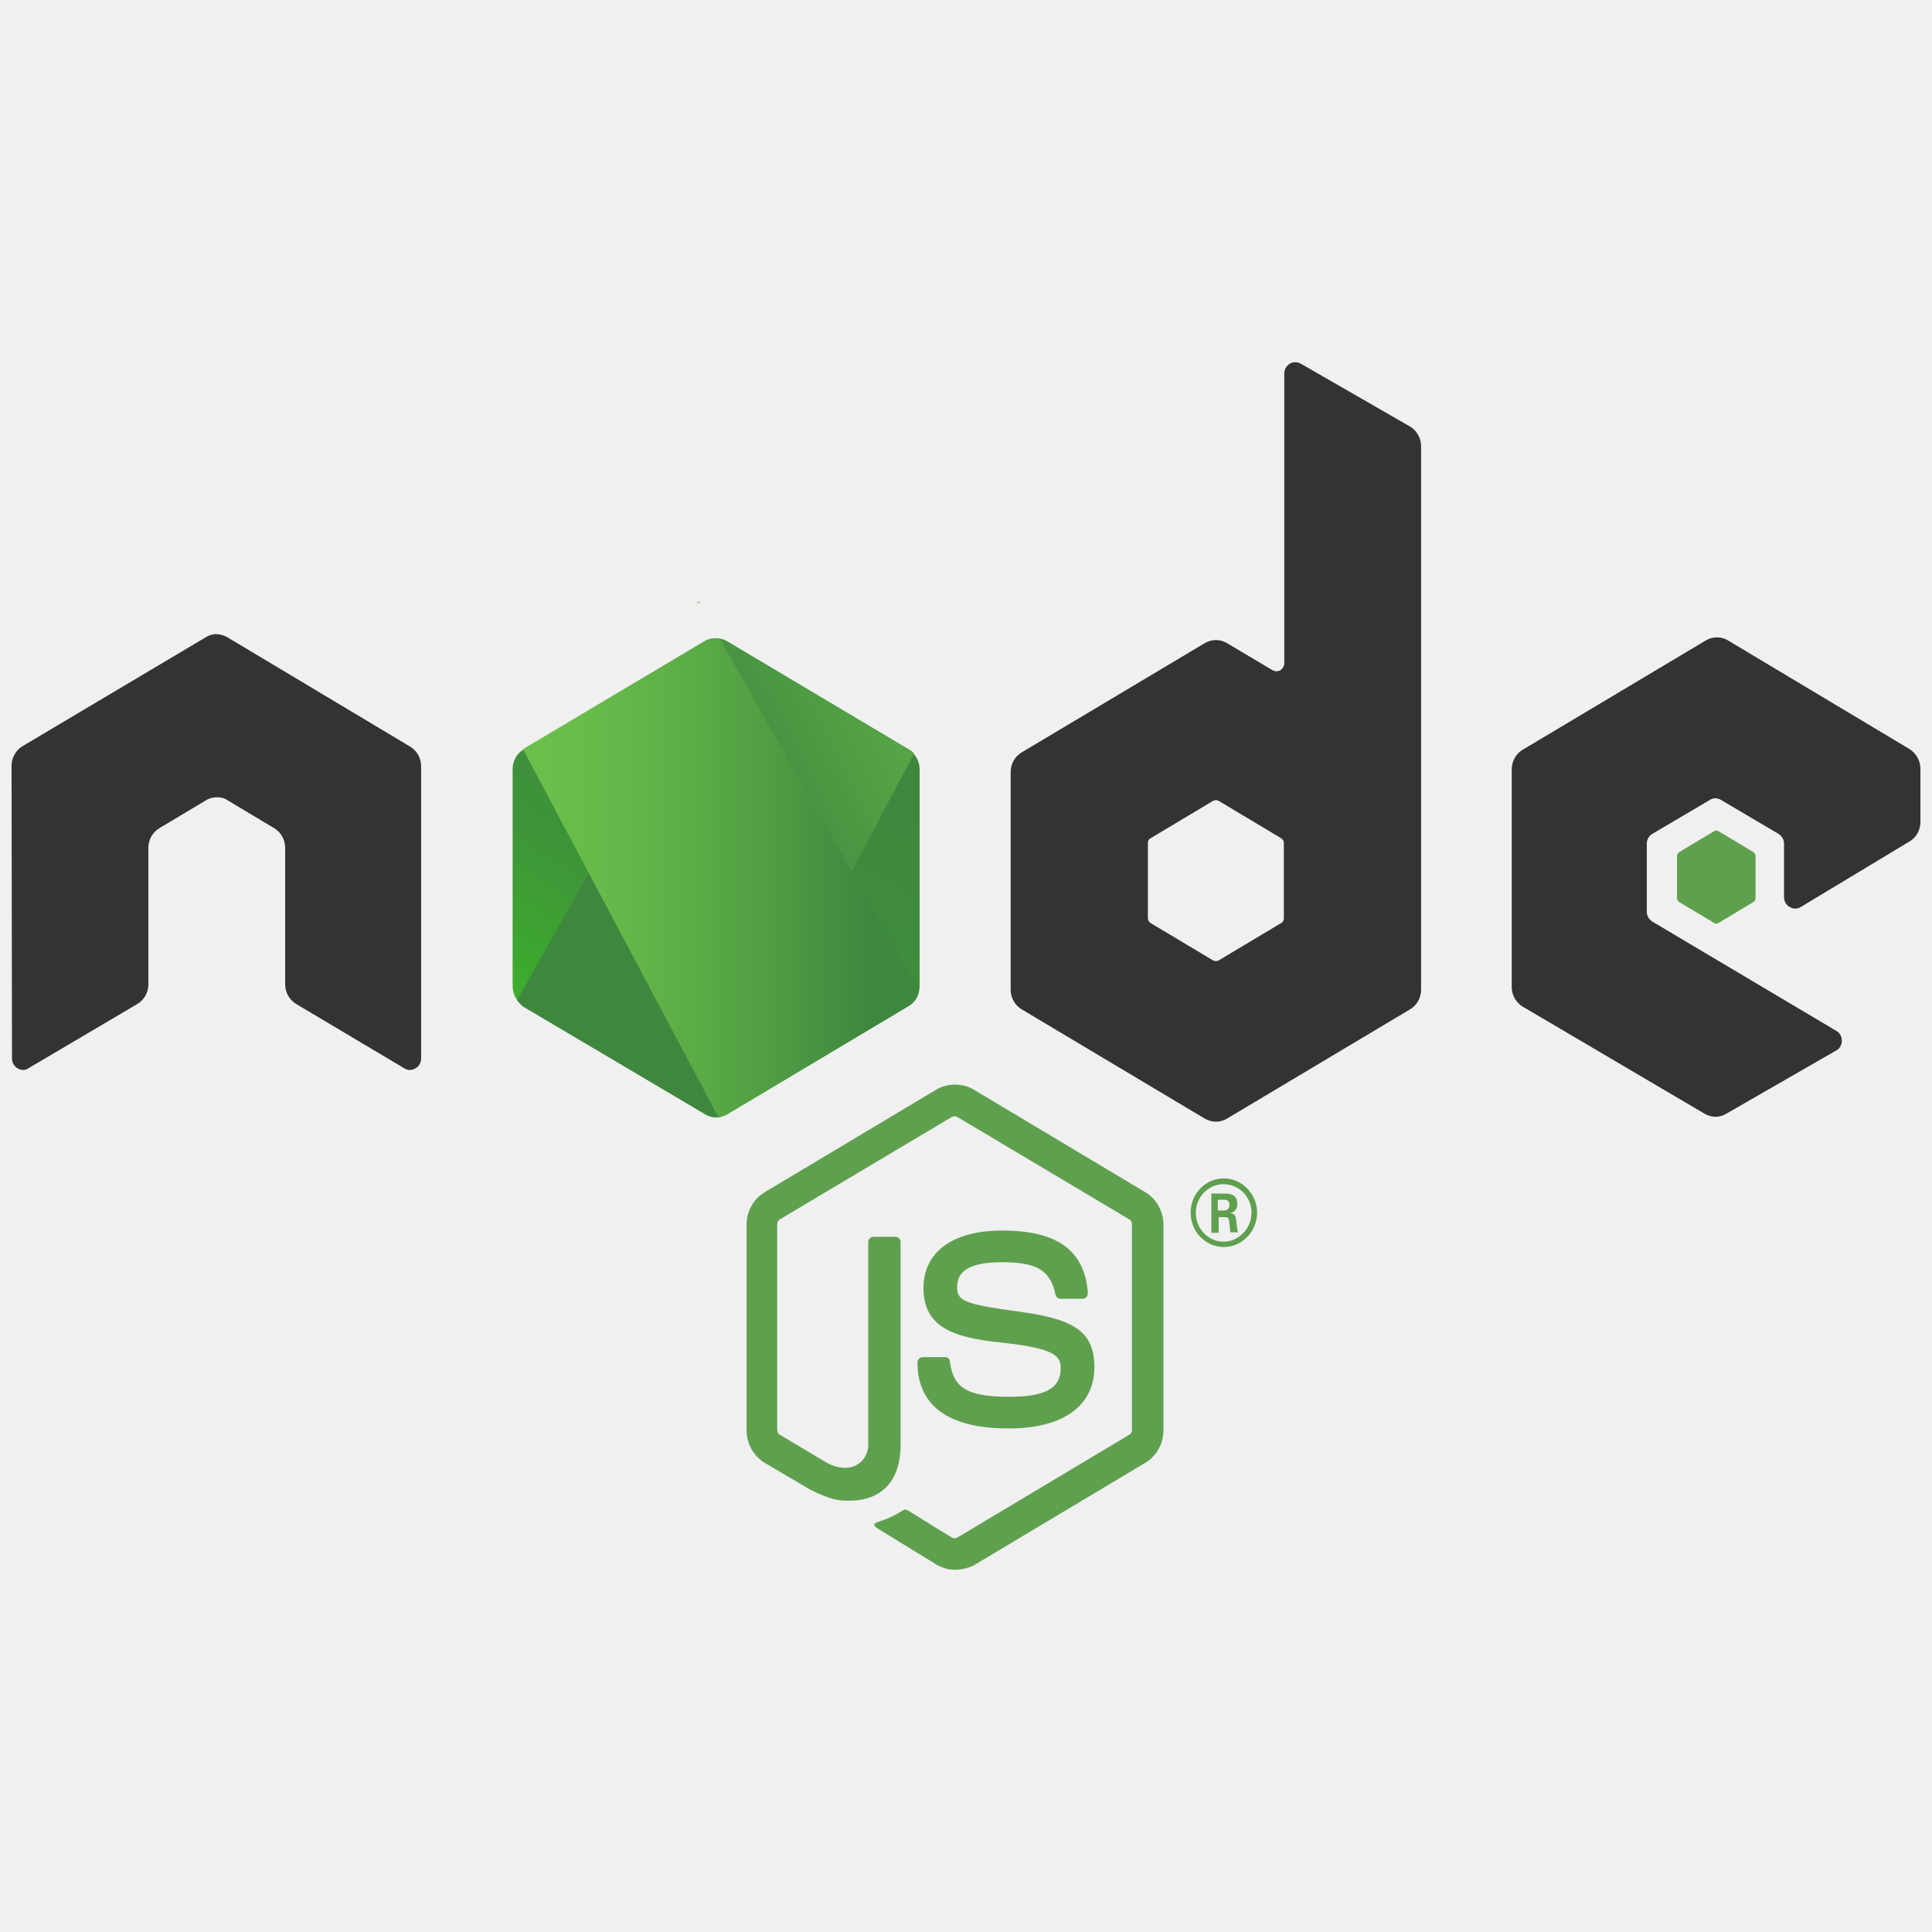
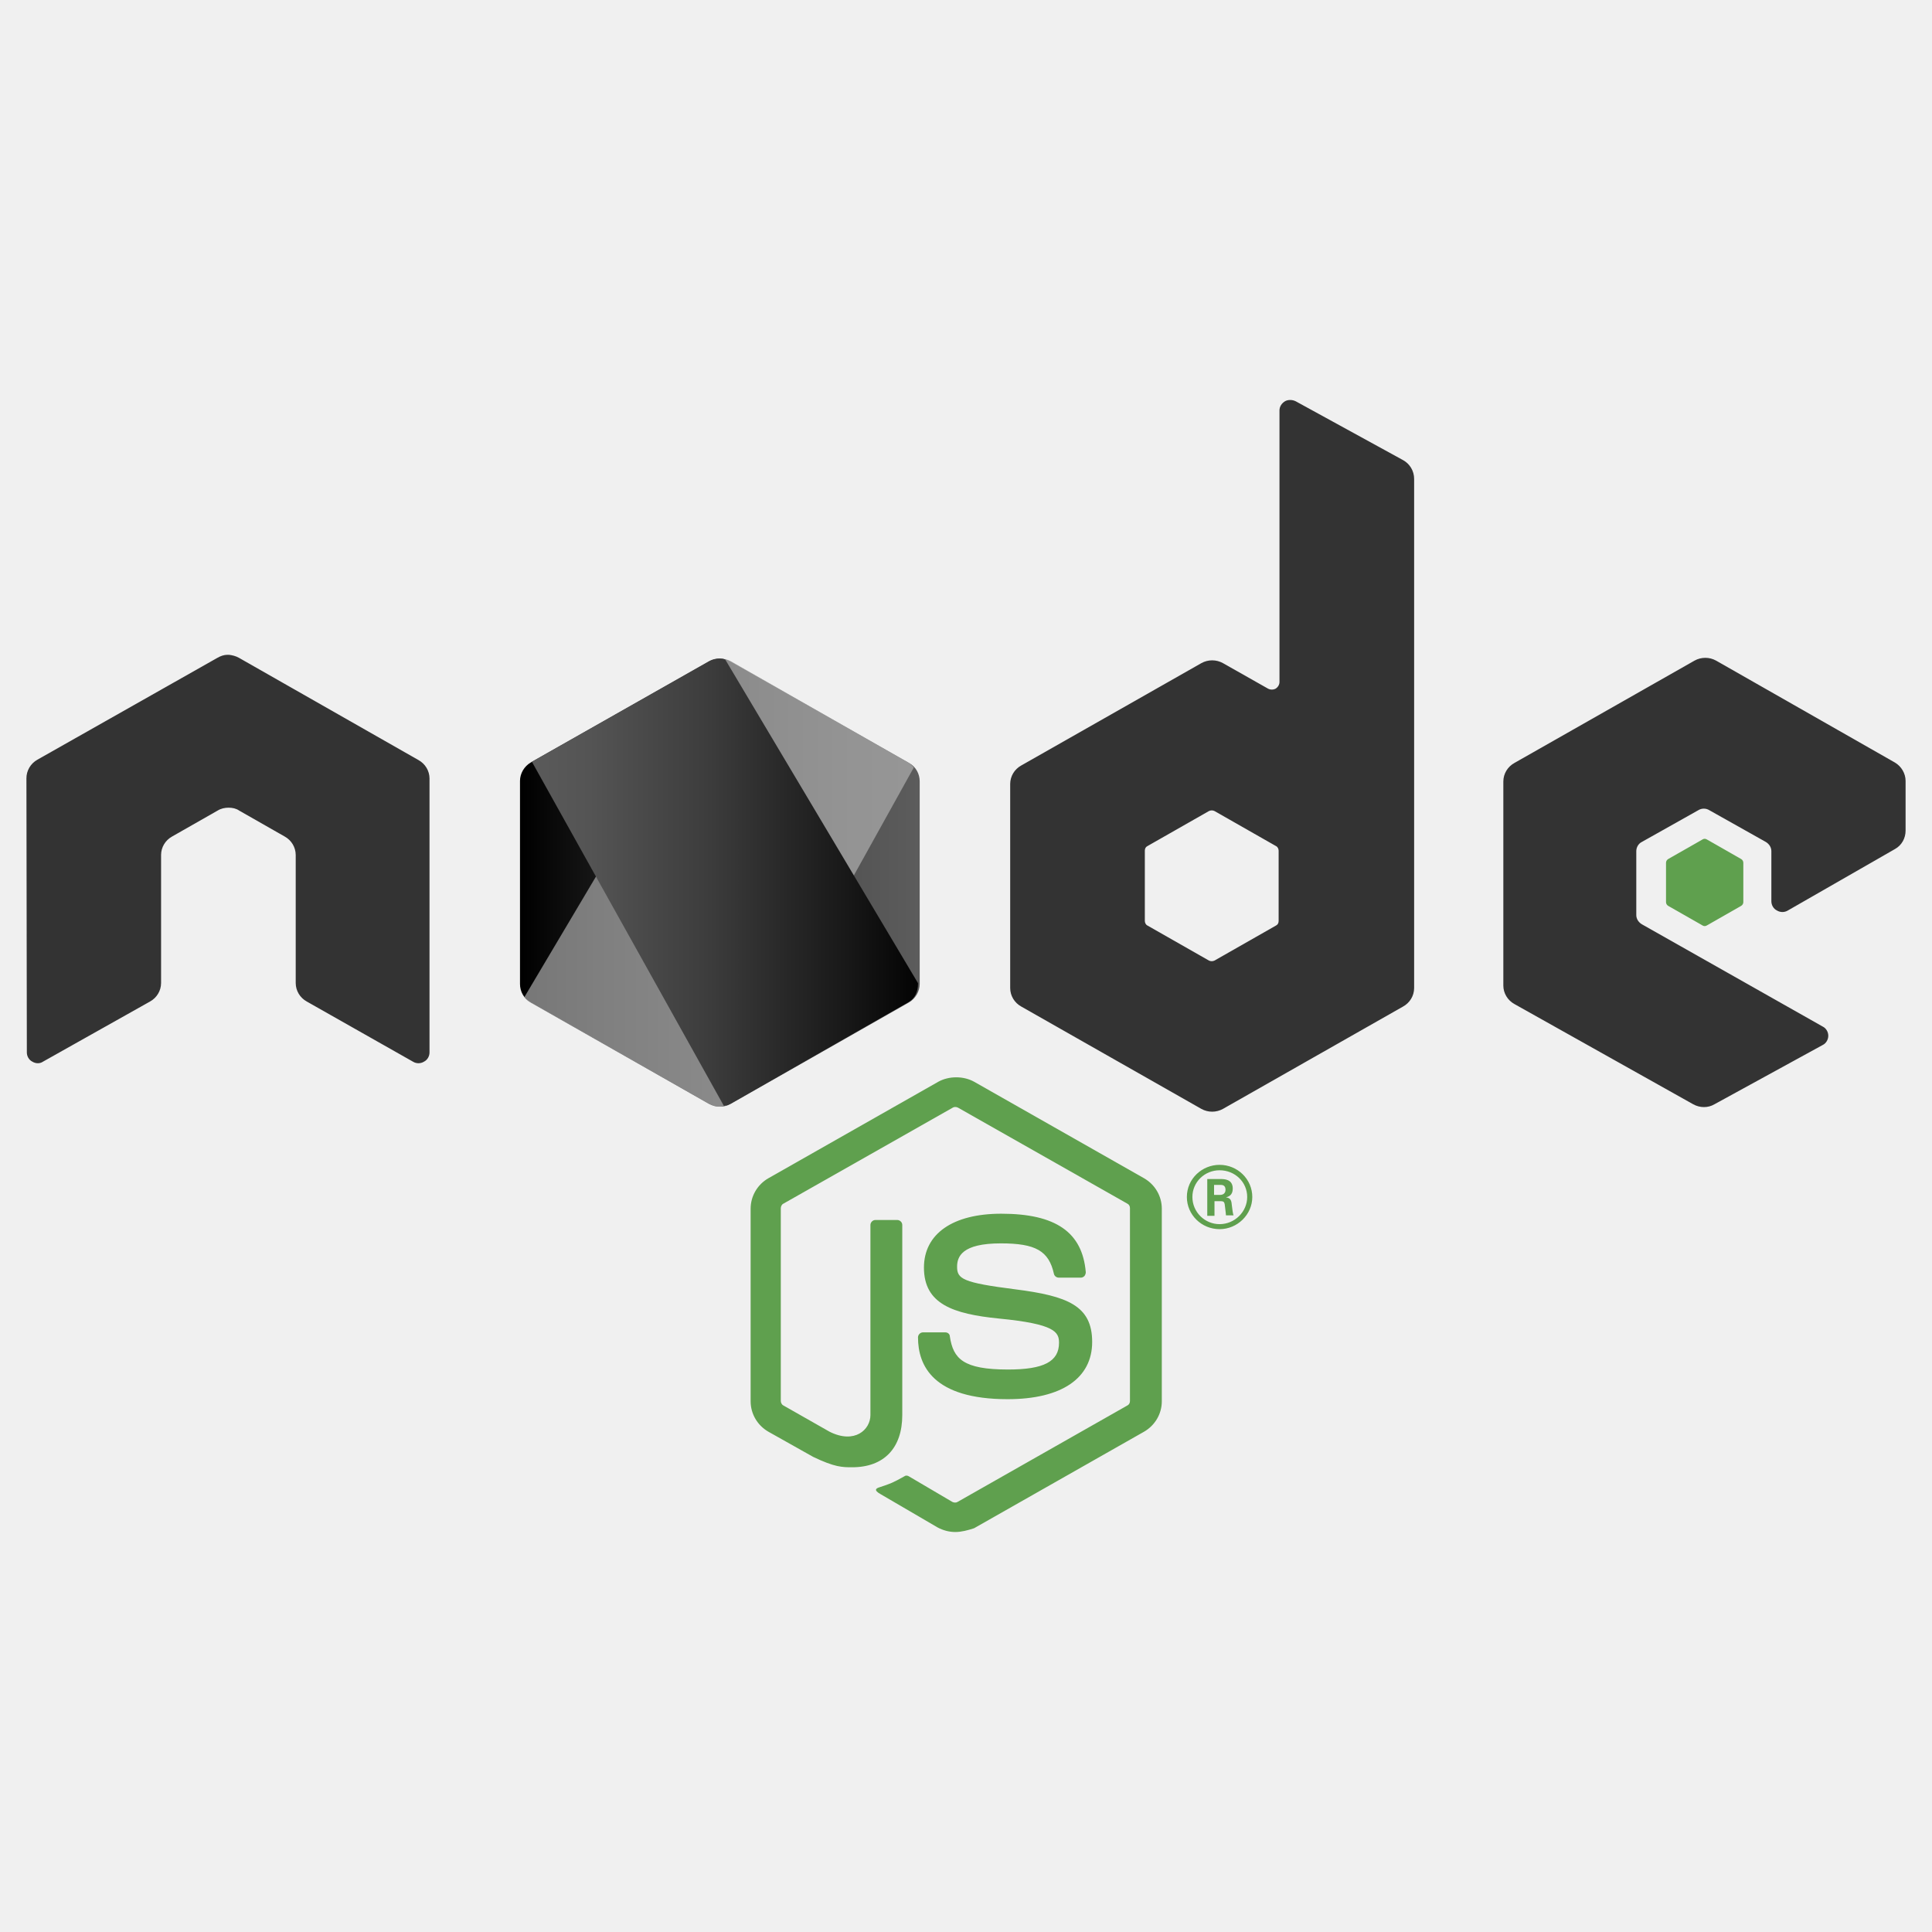
<svg xmlns="http://www.w3.org/2000/svg" width="256" height="256" fill="none">
  <defs>
-     <clipPath id="clip0_337_7900">
-       <path id="svg_1" d="m0,0l289,0l0,177l-289,0l0,-177z" fill="#fff" />
+     <clipPath id="clip0_337_7902">
+       <path id="svg_1" d="m0,0l267,0l0,164l-267,0l0,-164z" fill="#fff" />
    </clipPath>
-     <linearGradient y2="0.897" x2="0.278" y1="0.175" x1="0.682" id="paint0_linear_337_7900">
-       <stop stop-color="#3F873F" />
-       <stop stop-color="#3F8B3D" offset="0.33" />
-       <stop stop-color="#3E9638" offset="0.637" />
-       <stop stop-color="#3DA92E" offset="0.934" />
-       <stop stop-color="#3DAE2B" offset="1" />
+     <linearGradient y2="0.5" x2="1.001" y1="0.5" x1="-0" id="paint0_linear_337_7902">
+       <stop offset="0.005" />
+       <stop stop-color="#171717" offset="0.194" />
+       <stop stop-color="#3D3D3D" offset="0.542" />
+       <stop stop-color="#545454" offset="0.824" />
+       <stop stop-color="#5C5C5C" offset="1" />
    </linearGradient>
-     <linearGradient y2="-0.183" x2="1.593" y1="0.552" x1="0.432" id="paint1_linear_337_7900">
-       <stop stop-color="#3F873F" offset="0.138" />
-       <stop stop-color="#52A044" offset="0.402" />
-       <stop stop-color="#64B749" offset="0.713" />
-       <stop stop-color="#6ABF4B" offset="0.908" />
-     </linearGradient>
-     <linearGradient y2="0.393" x2="66.543" y1="0.393" x1="-55.137" id="paint2_linear_337_7900">
-       <stop stop-color="#6ABF4B" offset="0.092" />
-       <stop stop-color="#64B749" offset="0.287" />
-       <stop stop-color="#52A044" offset="0.598" />
-       <stop stop-color="#3F873F" offset="0.862" />
-     </linearGradient>
-     <linearGradient y2="0.5" x2="1.02" y1="0.5" x1="-0.043" id="paint3_linear_337_7900">
-       <stop stop-color="#6ABF4B" offset="0.092" />
-       <stop stop-color="#64B749" offset="0.287" />
-       <stop stop-color="#52A044" offset="0.598" />
-       <stop stop-color="#3F873F" offset="0.862" />
+     <linearGradient y2="0.5" x2="1.031" y1="0.5" x1="-0.038" id="paint1_linear_337_7902">
+       <stop stop-color="#5C5C5C" />
+       <stop stop-color="#545454" offset="0.176" />
+       <stop stop-color="#3D3D3D" offset="0.458" />
+       <stop stop-color="#171717" offset="0.806" />
+       <stop offset="0.995" />
    </linearGradient>
  </defs>
  <g>
-     <mask stroke="null" height="177" width="289" y="0" x="0" maskUnits="userSpaceOnUse" id="mask0_337_7900">
-       <path stroke="null" id="svg_3" fill="#fff" d="m289,0l-289,0l0,177l289,0l0,-177z" />
+     <mask stroke="null" height="164" width="267" y="0" x="0" maskUnits="userSpaceOnUse" id="mask0_337_7902">
+       <path stroke="null" id="svg_3" fill="#fff" d="m267,0l-267,0l0,164l267,0l0,-164z" />
    </mask>
-     <path stroke="null" id="svg_5" fill="#5FA04E" d="m126.542,208c-0.858,0 -1.659,-0.236 -2.402,-0.65l-7.606,-4.665c-1.144,-0.65 -0.572,-0.886 -0.229,-1.004c1.544,-0.532 1.83,-0.65 3.432,-1.595c0.172,-0.118 0.4,-0.06 0.572,0.059l5.833,3.603c0.229,0.118 0.515,0.118 0.686,0l22.817,-13.643c0.229,-0.118 0.343,-0.354 0.343,-0.65l0,-27.228c0,-0.295 -0.114,-0.532 -0.343,-0.649l-22.817,-13.585c-0.228,-0.118 -0.515,-0.118 -0.686,0l-22.817,13.585c-0.229,0.118 -0.343,0.413 -0.343,0.649l0,27.228c0,0.236 0.114,0.532 0.343,0.65l6.233,3.721c3.374,1.772 5.49,-0.296 5.49,-2.363l0,-26.873c0,-0.354 0.286,-0.709 0.686,-0.709l2.917,0c0.343,0 0.686,0.295 0.686,0.709l0,26.873c0,4.666 -2.459,7.383 -6.748,7.383c-1.315,0 -2.344,0 -5.261,-1.477l-6.004,-3.543a4.828,4.985 0 0 1 -2.401,-4.312l0,-27.227a4.827,4.984 0 0 1 2.401,-4.312l22.817,-13.643c1.43,-0.827 3.374,-0.827 4.803,0l22.817,13.643a4.826,4.984 0 0 1 2.402,4.312l0,27.227c0,1.772 -0.915,3.426 -2.402,4.312l-22.817,13.643c-0.686,0.296 -1.543,0.532 -2.401,0.532z" />
-     <path stroke="null" id="svg_6" fill="#5FA04E" d="m133.633,189.277c-10.008,0 -12.067,-4.725 -12.067,-8.741c0,-0.354 0.286,-0.709 0.686,-0.709l2.974,0c0.343,0 0.629,0.236 0.629,0.59c0.457,3.13 1.773,4.666 7.834,4.666c4.804,0 6.862,-1.122 6.862,-3.78c0,-1.535 -0.572,-2.658 -8.063,-3.425c-6.233,-0.65 -10.121,-2.067 -10.121,-7.205c0,-4.785 3.889,-7.619 10.408,-7.619c7.32,0 10.922,2.599 11.38,8.268c0,0.177 -0.058,0.354 -0.172,0.532c-0.115,0.118 -0.286,0.237 -0.458,0.237l-3.031,0a0.671,0.693 0 0 1 -0.629,-0.532c-0.686,-3.249 -2.459,-4.312 -7.148,-4.312c-5.261,0 -5.891,1.89 -5.891,3.308c0,1.713 0.743,2.245 7.835,3.189c7.034,0.945 10.351,2.303 10.351,7.383c0,5.198 -4.175,8.151 -11.38,8.151zm32.939,-28.587c0,2.481 -2.001,4.548 -4.403,4.548c-2.401,0 -4.403,-2.008 -4.403,-4.548c0,-2.598 2.059,-4.548 4.403,-4.548c2.345,0 4.403,2.009 4.403,4.548zm-8.12,0c0,2.127 1.659,3.839 3.66,3.839c2.059,0 3.717,-1.772 3.717,-3.839c0,-2.126 -1.658,-3.779 -3.717,-3.779c-1.944,0 -3.66,1.653 -3.66,3.779zm2.059,-2.539l1.716,0c0.572,0 1.715,0 1.715,1.359c0,0.945 -0.572,1.122 -0.915,1.24c0.686,0.059 0.743,0.532 0.801,1.181c0.057,0.413 0.114,1.122 0.228,1.358l-1.029,0c0,-0.236 -0.172,-1.535 -0.172,-1.595c-0.057,-0.295 -0.172,-0.413 -0.515,-0.413l-0.858,0l0,2.067l-0.972,0l0,-5.198zm0.915,2.245l0.743,0c0.629,0 0.744,-0.473 0.744,-0.709c0,-0.709 -0.458,-0.709 -0.744,-0.709l-0.8,0l0,1.417l0.057,0z" />
-     <path stroke="null" id="svg_7" fill="#333" d="m55.802,101.51a2.91,3.005 0 0 0 -1.487,-2.599l-24.189,-14.471c-0.4,-0.235 -0.858,-0.354 -1.316,-0.413l-0.228,0c-0.458,0 -0.915,0.177 -1.316,0.413l-24.248,14.412a2.933,3.028 0 0 0 -1.486,2.658l0.057,38.745c0,0.532 0.286,1.063 0.744,1.299c0.457,0.296 1.029,0.296 1.43,0l14.411,-8.505a2.91,3.005 0 0 0 1.486,-2.598l0,-18.133c0,-1.062 0.572,-2.066 1.487,-2.598l6.119,-3.662c0.457,-0.296 0.972,-0.413 1.486,-0.413c0.515,0 1.029,0.118 1.43,0.413l6.119,3.662a2.91,3.005 0 0 1 1.486,2.599l0,18.131c0,1.064 0.573,2.067 1.487,2.599l14.296,8.505a1.395,1.44 0 0 0 1.487,0c0.457,-0.236 0.743,-0.767 0.743,-1.299l0,-38.744zm116.545,-53.333c-0.457,-0.236 -1.029,-0.236 -1.43,0c-0.457,0.296 -0.743,0.768 -0.743,1.299l0,38.391c0,0.354 -0.172,0.709 -0.515,0.945a1.094,1.13 0 0 1 -1.029,0l-6.061,-3.602a2.947,3.044 0 0 0 -2.917,0l-24.247,14.47a2.911,3.006 0 0 0 -1.486,2.598l0,28.881c0,1.064 0.572,2.067 1.486,2.599l24.247,14.471a2.947,3.044 0 0 0 2.917,0l24.247,-14.471a2.91,3.005 0 0 0 1.486,-2.598l0,-71.996a2.933,3.028 0 0 0 -1.486,-2.658l-14.469,-8.328zm-2.23,73.473c0,0.296 -0.115,0.532 -0.343,0.65l-8.293,4.961a0.847,0.875 0 0 1 -0.743,0l-8.292,-4.961c-0.228,-0.118 -0.343,-0.413 -0.343,-0.65l0,-9.922c0,-0.295 0.115,-0.532 0.343,-0.649l8.292,-4.962a0.847,0.875 0 0 1 0.743,0l8.293,4.962c0.228,0.118 0.343,0.413 0.343,0.649l0,9.923l0,-0.001zm82.919,-10.159c0.916,-0.532 1.43,-1.536 1.43,-2.599l0,-7.028a2.98,3.077 0 0 0 -1.43,-2.599l-24.075,-14.411a2.946,3.042 0 0 0 -2.916,0l-24.247,14.471a2.911,3.006 0 0 0 -1.487,2.598l0,28.881c0,1.064 0.573,2.067 1.487,2.599l24.075,14.175c0.915,0.532 2.001,0.532 2.859,0l14.582,-8.386c0.458,-0.237 0.743,-0.768 0.743,-1.3s-0.285,-1.063 -0.743,-1.299l-24.362,-14.471c-0.457,-0.296 -0.743,-0.768 -0.743,-1.3l0,-9.036c0,-0.532 0.286,-1.063 0.743,-1.3l7.606,-4.488a1.395,1.44 0 0 1 1.486,0l7.606,4.488c0.458,0.296 0.744,0.768 0.744,1.3l0,7.087c0,0.532 0.285,1.063 0.743,1.3a1.395,1.441 0 0 0 1.486,0l14.411,-8.682z" clip-rule="evenodd" fill-rule="evenodd" />
-     <path stroke="null" id="svg_8" fill="#5FA04E" d="m227.132,110.133a0.519,0.536 0 0 1 0.572,0l4.632,2.776c0.172,0.118 0.286,0.296 0.286,0.532l0,5.552a0.601,0.62 0 0 1 -0.286,0.532l-4.632,2.775a0.519,0.536 0 0 1 -0.572,0l-4.633,-2.775a0.6,0.619 0 0 1 -0.285,-0.532l0,-5.552c0,-0.236 0.114,-0.413 0.285,-0.532l4.633,-2.775l0,-0.001z" clip-rule="evenodd" fill-rule="evenodd" />
-     <path stroke="null" id="svg_9" fill="url(#paint0_linear_337_7900)" d="m96.348,84.973a2.947,3.044 0 0 0 -2.917,0l-24.075,14.352c-0.915,0.532 -1.43,1.537 -1.43,2.599l0,28.764c0,1.063 0.572,2.067 1.43,2.599l24.075,14.352a2.947,3.044 0 0 0 2.917,0l24.075,-14.352c0.915,-0.532 1.43,-1.537 1.43,-2.599l0,-28.764a2.982,3.079 0 0 0 -1.43,-2.598l-24.075,-14.354l0,0.001z" />
-     <path stroke="null" id="svg_10" fill="url(#paint1_linear_337_7900)" d="m120.48,99.326l-24.19,-14.354a3.977,4.107 0 0 0 -0.743,-0.295l-27.046,47.843c0.228,0.296 0.589,0.727 0.875,0.904l24.054,14.215c0.686,0.413 1.486,0.532 2.231,0.295l25.447,-48.076a1.789,1.848 0 0 0 -0.629,-0.532z" />
-     <path stroke="null" id="svg_11" fill="url(#paint2_linear_337_7900)" d="m92.63,79.716l-0.343,0.177l0.458,0l-0.115,-0.177z" />
-     <path stroke="null" id="svg_12" fill="url(#paint3_linear_337_7900)" d="m120.42,133.286c0.686,-0.414 1.305,-1.189 1.305,-2.122l-26.353,-46.545c-0.686,-0.118 -1.43,-0.06 -2.059,0.353l-24.018,14.293l25.905,48.786a3.974,4.104 0 0 0 1.086,-0.354l24.133,-14.411z" />
+     <path stroke="null" id="svg_5" fill="#5FA04E" d="m126.593,203c-0.844,0 -1.632,-0.221 -2.363,-0.609l-7.486,-4.372c-1.126,-0.609 -0.563,-0.83 -0.226,-0.941c1.52,-0.498 1.801,-0.609 3.377,-1.495c0.169,-0.111 0.394,-0.056 0.563,0.055l5.741,3.377c0.225,0.111 0.506,0.111 0.675,0l22.514,-12.787c0.226,-0.111 0.338,-0.332 0.338,-0.608l0,-25.516c0,-0.277 -0.112,-0.498 -0.338,-0.609l-22.458,-12.731c-0.225,-0.111 -0.506,-0.111 -0.675,0l-22.457,12.731c-0.226,0.111 -0.339,0.388 -0.339,0.609l0,25.516c0,0.221 0.113,0.498 0.339,0.608l6.135,3.487c3.321,1.661 5.403,-0.277 5.403,-2.214l0,-25.184c0,-0.332 0.282,-0.664 0.675,-0.664l2.87,0c0.338,0 0.675,0.277 0.675,0.664l0,25.184c0,4.373 -2.42,6.919 -6.641,6.919c-1.294,0 -2.308,0 -5.179,-1.384l-5.91,-3.321a4.766,4.674 0 0 1 -2.364,-4.041l0,-25.516c0,-1.66 0.901,-3.21 2.364,-4.041l22.514,-12.786c1.407,-0.775 3.321,-0.775 4.728,0l22.514,12.786a4.767,4.676 0 0 1 2.364,4.041l0,25.516a4.766,4.674 0 0 1 -2.364,4.041l-22.514,12.786c-0.844,0.277 -1.689,0.498 -2.477,0.498z" />
+     <path stroke="null" id="svg_6" fill="#5FA04E" d="m133.516,185.399c-9.85,0 -11.876,-4.429 -11.876,-8.192c0,-0.332 0.282,-0.664 0.675,-0.664l2.927,0c0.338,0 0.619,0.221 0.619,0.553c0.45,2.934 1.745,4.373 7.711,4.373c4.728,0 6.754,-1.052 6.754,-3.542c0,-1.439 -0.562,-2.491 -7.935,-3.21c-6.135,-0.609 -9.963,-1.937 -9.963,-6.753c0,-4.484 3.827,-7.141 10.244,-7.141c7.204,0 10.751,2.436 11.2,7.75c0,0.166 -0.056,0.332 -0.169,0.498c-0.112,0.111 -0.281,0.221 -0.45,0.221l-2.983,0a0.659,0.647 0 0 1 -0.619,-0.498c-0.675,-3.045 -2.42,-4.041 -7.035,-4.041c-5.179,0 -5.797,1.772 -5.797,3.1c0,1.605 0.731,2.104 7.711,2.989c6.923,0.885 10.188,2.159 10.188,6.974c0,4.816 -4.053,7.583 -11.2,7.583l0,-0zm32.419,-26.79c0,2.324 -1.971,4.261 -4.335,4.261a4.341,4.258 0 0 1 -4.334,-4.261c0,-2.436 2.027,-4.262 4.334,-4.262a4.342,4.259 0 0 1 4.335,4.262zm-7.936,0c0,1.992 1.632,3.597 3.602,3.597c2.027,0 3.659,-1.66 3.659,-3.597c0,-1.993 -1.632,-3.542 -3.659,-3.542a3.595,3.526 0 0 0 -3.602,3.542zm1.97,-2.381l1.689,0c0.562,0 1.688,0 1.688,1.273c0,0.886 -0.562,1.052 -0.9,1.163c0.675,0.056 0.731,0.498 0.788,1.108c0.056,0.387 0.112,1.051 0.225,1.272l-1.013,0c0,-0.221 -0.169,-1.439 -0.169,-1.495c-0.057,-0.276 -0.169,-0.387 -0.506,-0.387l-0.845,0l0,1.937l-0.957,0l0,-4.871l0,-0zm0.957,2.104l0.732,0c0.619,0 0.731,-0.443 0.731,-0.664c0,-0.664 -0.45,-0.664 -0.731,-0.664l-0.788,0l0,1.328l0.056,0l-0,-0z" />
+     <path stroke="null" id="svg_7" fill="#333" d="m56.914,103.148a2.872,2.817 0 0 0 -1.464,-2.436l-23.807,-13.559c-0.394,-0.221 -0.844,-0.332 -1.294,-0.388l-0.225,0c-0.45,0 -0.901,0.166 -1.294,0.388l-23.866,13.505a2.896,2.84 0 0 0 -1.463,2.491l0.056,36.31c0,0.498 0.282,0.997 0.732,1.217c0.45,0.277 1.013,0.277 1.407,0l14.184,-7.97a2.872,2.817 0 0 0 1.463,-2.436l0,-16.992a2.872,2.817 0 0 1 1.462,-2.436l6.023,-3.432c0.45,-0.277 0.957,-0.388 1.463,-0.388c0.506,0 1.013,0.111 1.407,0.388l6.022,3.432a2.872,2.817 0 0 1 1.464,2.436l0,16.991a2.872,2.817 0 0 0 1.463,2.436l14.071,7.97a1.371,1.345 0 0 0 1.464,0c0.45,-0.221 0.731,-0.719 0.731,-1.217l0,-36.309l0.001,0l0,-0zm114.763,-49.981c-0.45,-0.222 -1.014,-0.222 -1.407,0c-0.45,0.276 -0.732,0.719 -0.732,1.216l0,35.98c0,0.332 -0.169,0.664 -0.506,0.885a1.073,1.053 0 0 1 -1.013,0l-5.966,-3.376a2.894,2.838 0 0 0 -2.87,0l-23.865,13.56a2.872,2.817 0 0 0 -1.463,2.436l0,27.066a2.872,2.817 0 0 0 1.463,2.436l23.865,13.561a2.898,2.842 0 0 0 2.87,0l23.864,-13.561a2.872,2.817 0 0 0 1.463,-2.436l0,-67.473c0,-1.052 -0.562,-1.992 -1.463,-2.491l-14.24,-7.805zm-2.251,68.856c0,0.277 -0.113,0.498 -0.338,0.609l-8.162,4.649a0.832,0.816 0 0 1 -0.731,0l-8.161,-4.649c-0.226,-0.111 -0.338,-0.388 -0.338,-0.609l0,-9.299c0,-0.276 0.112,-0.498 0.338,-0.608l8.161,-4.65a0.832,0.816 0 0 1 0.731,0l8.162,4.65c0.225,0.11 0.338,0.387 0.338,0.608l0,9.299zm81.667,-9.52c0.901,-0.498 1.407,-1.439 1.407,-2.435l0,-6.588c0,-0.997 -0.562,-1.937 -1.407,-2.436l-23.695,-13.505a2.894,2.838 0 0 0 -2.87,0l-23.865,13.561a2.874,2.819 0 0 0 -1.463,2.436l0,27.066c0,0.997 0.563,1.937 1.463,2.436l23.696,13.284c0.9,0.498 1.97,0.498 2.814,0l14.352,-7.859c0.45,-0.221 0.732,-0.72 0.732,-1.218c0,-0.498 -0.282,-0.996 -0.732,-1.217l-23.977,-13.561c-0.45,-0.276 -0.731,-0.719 -0.731,-1.217l0,-8.47c0,-0.498 0.281,-0.995 0.731,-1.216l7.486,-4.207a1.371,1.345 0 0 1 1.463,0l7.486,4.207c0.45,0.276 0.732,0.719 0.732,1.216l0,6.643c0,0.498 0.281,0.997 0.731,1.217a1.371,1.345 0 0 0 1.463,0l14.184,-8.137l0,0.001l0,0z" clip-rule="evenodd" fill-rule="evenodd" />
+     <path stroke="null" id="svg_8" fill="#5FA04E" d="m225.597,111.228a0.509,0.499 0 0 1 0.562,0l4.559,2.602a0.593,0.582 0 0 1 0.282,0.498l0,5.203a0.593,0.582 0 0 1 -0.282,0.498l-4.559,2.601a0.509,0.499 0 0 1 -0.562,0l-4.559,-2.601a0.593,0.582 0 0 1 -0.282,-0.498l0,-5.203c0,-0.221 0.113,-0.387 0.282,-0.498l4.559,-2.601l0,-0.001z" clip-rule="evenodd" fill-rule="evenodd" />
+     <path stroke="null" id="svg_9" fill="url(#paint0_linear_337_7902)" d="m93.949,87.649a2.895,2.839 0 0 1 2.87,0l23.639,13.451c0.901,0.498 1.407,1.439 1.407,2.436l0,26.845c0,0.997 -0.563,1.937 -1.407,2.436l-23.639,13.45a2.893,2.837 0 0 1 -2.87,0l-23.639,-13.45c-0.901,-0.498 -1.408,-1.439 -1.408,-2.436l0,-26.899c0,-0.997 0.563,-1.938 1.408,-2.437l23.639,-13.395z" clip-rule="evenodd" fill-rule="evenodd" />
+     <path stroke="null" id="svg_10" fill="#B4B4B4" d="m120.345,101.044l-23.526,-13.45a3.909,3.834 0 0 0 -0.732,-0.277l-26.622,44.835c0.226,0.276 0.507,0.498 0.788,0.664l23.696,13.451c0.731,0.387 1.52,0.498 2.251,0.221l24.878,-44.779c-0.169,-0.277 -0.45,-0.498 -0.732,-0.665l0,-0.001l0,0z" opacity="0.66" />
+     <path stroke="null" id="svg_11" fill="url(#paint1_linear_337_7902)" d="m96.762,146.265l23.583,-13.45c0.901,-0.498 1.294,-1.439 1.294,-2.436l0,-0.11l-25.553,-42.898c-0.731,-0.221 -1.52,-0.111 -2.194,0.276l-23.414,13.285l25.441,45.609a2.91,2.854 0 0 0 0.843,-0.277l-0,0z" />
  </g>
</svg>
